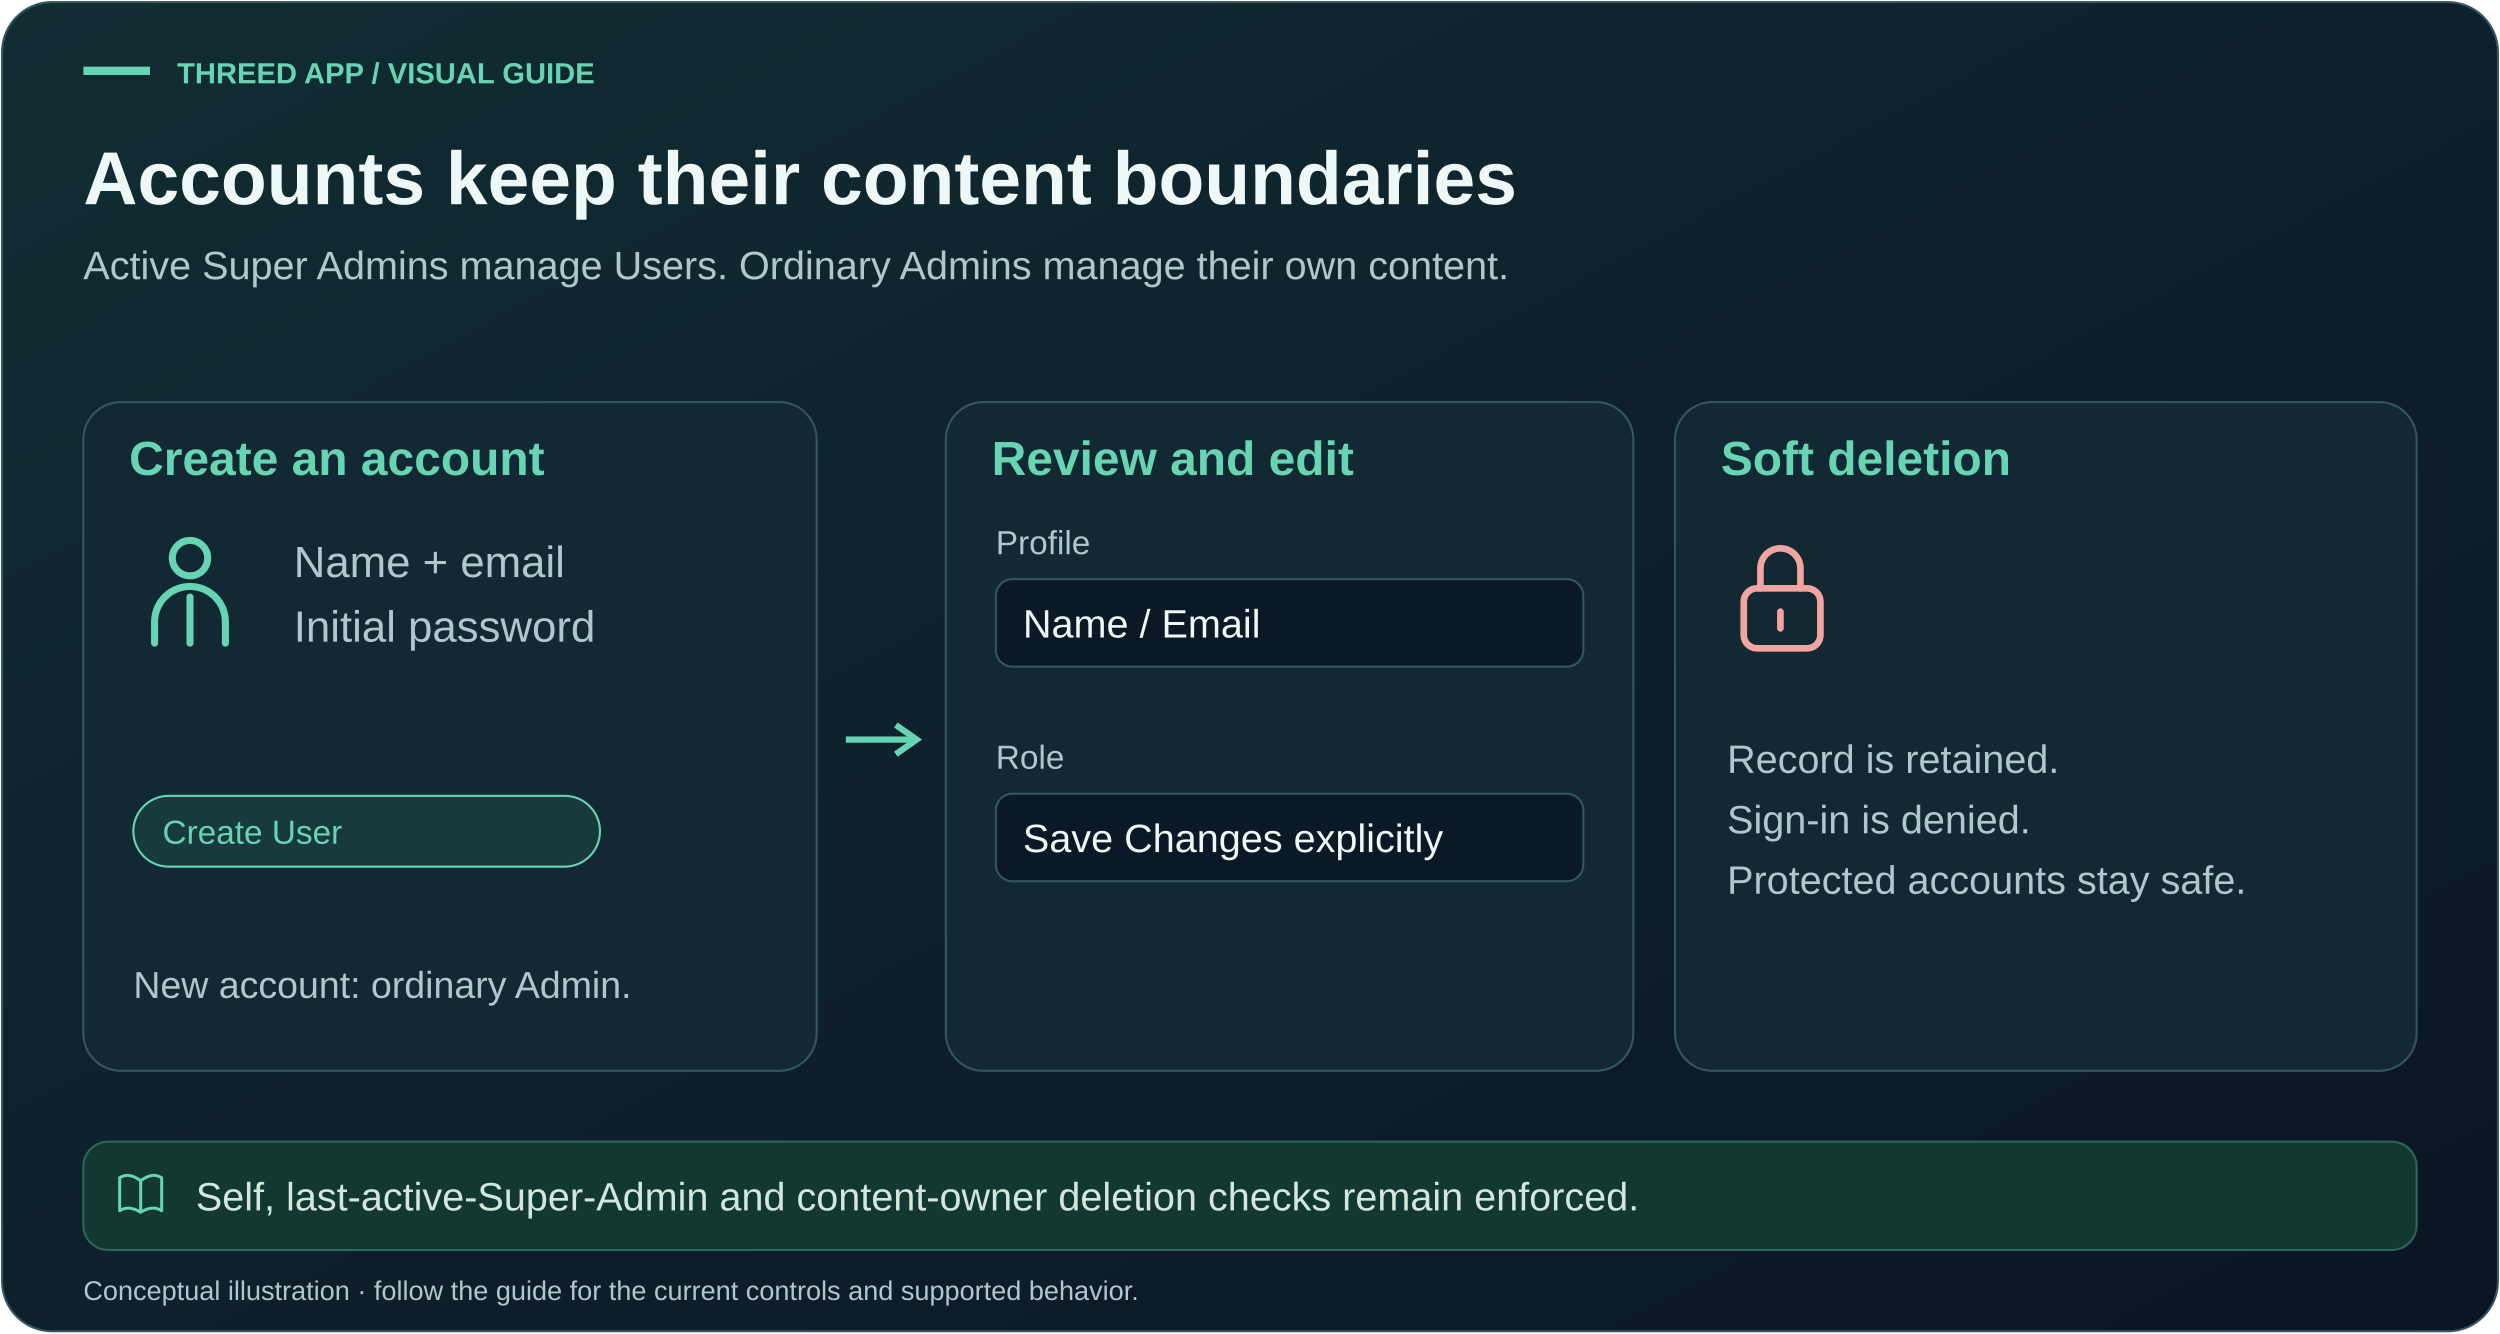
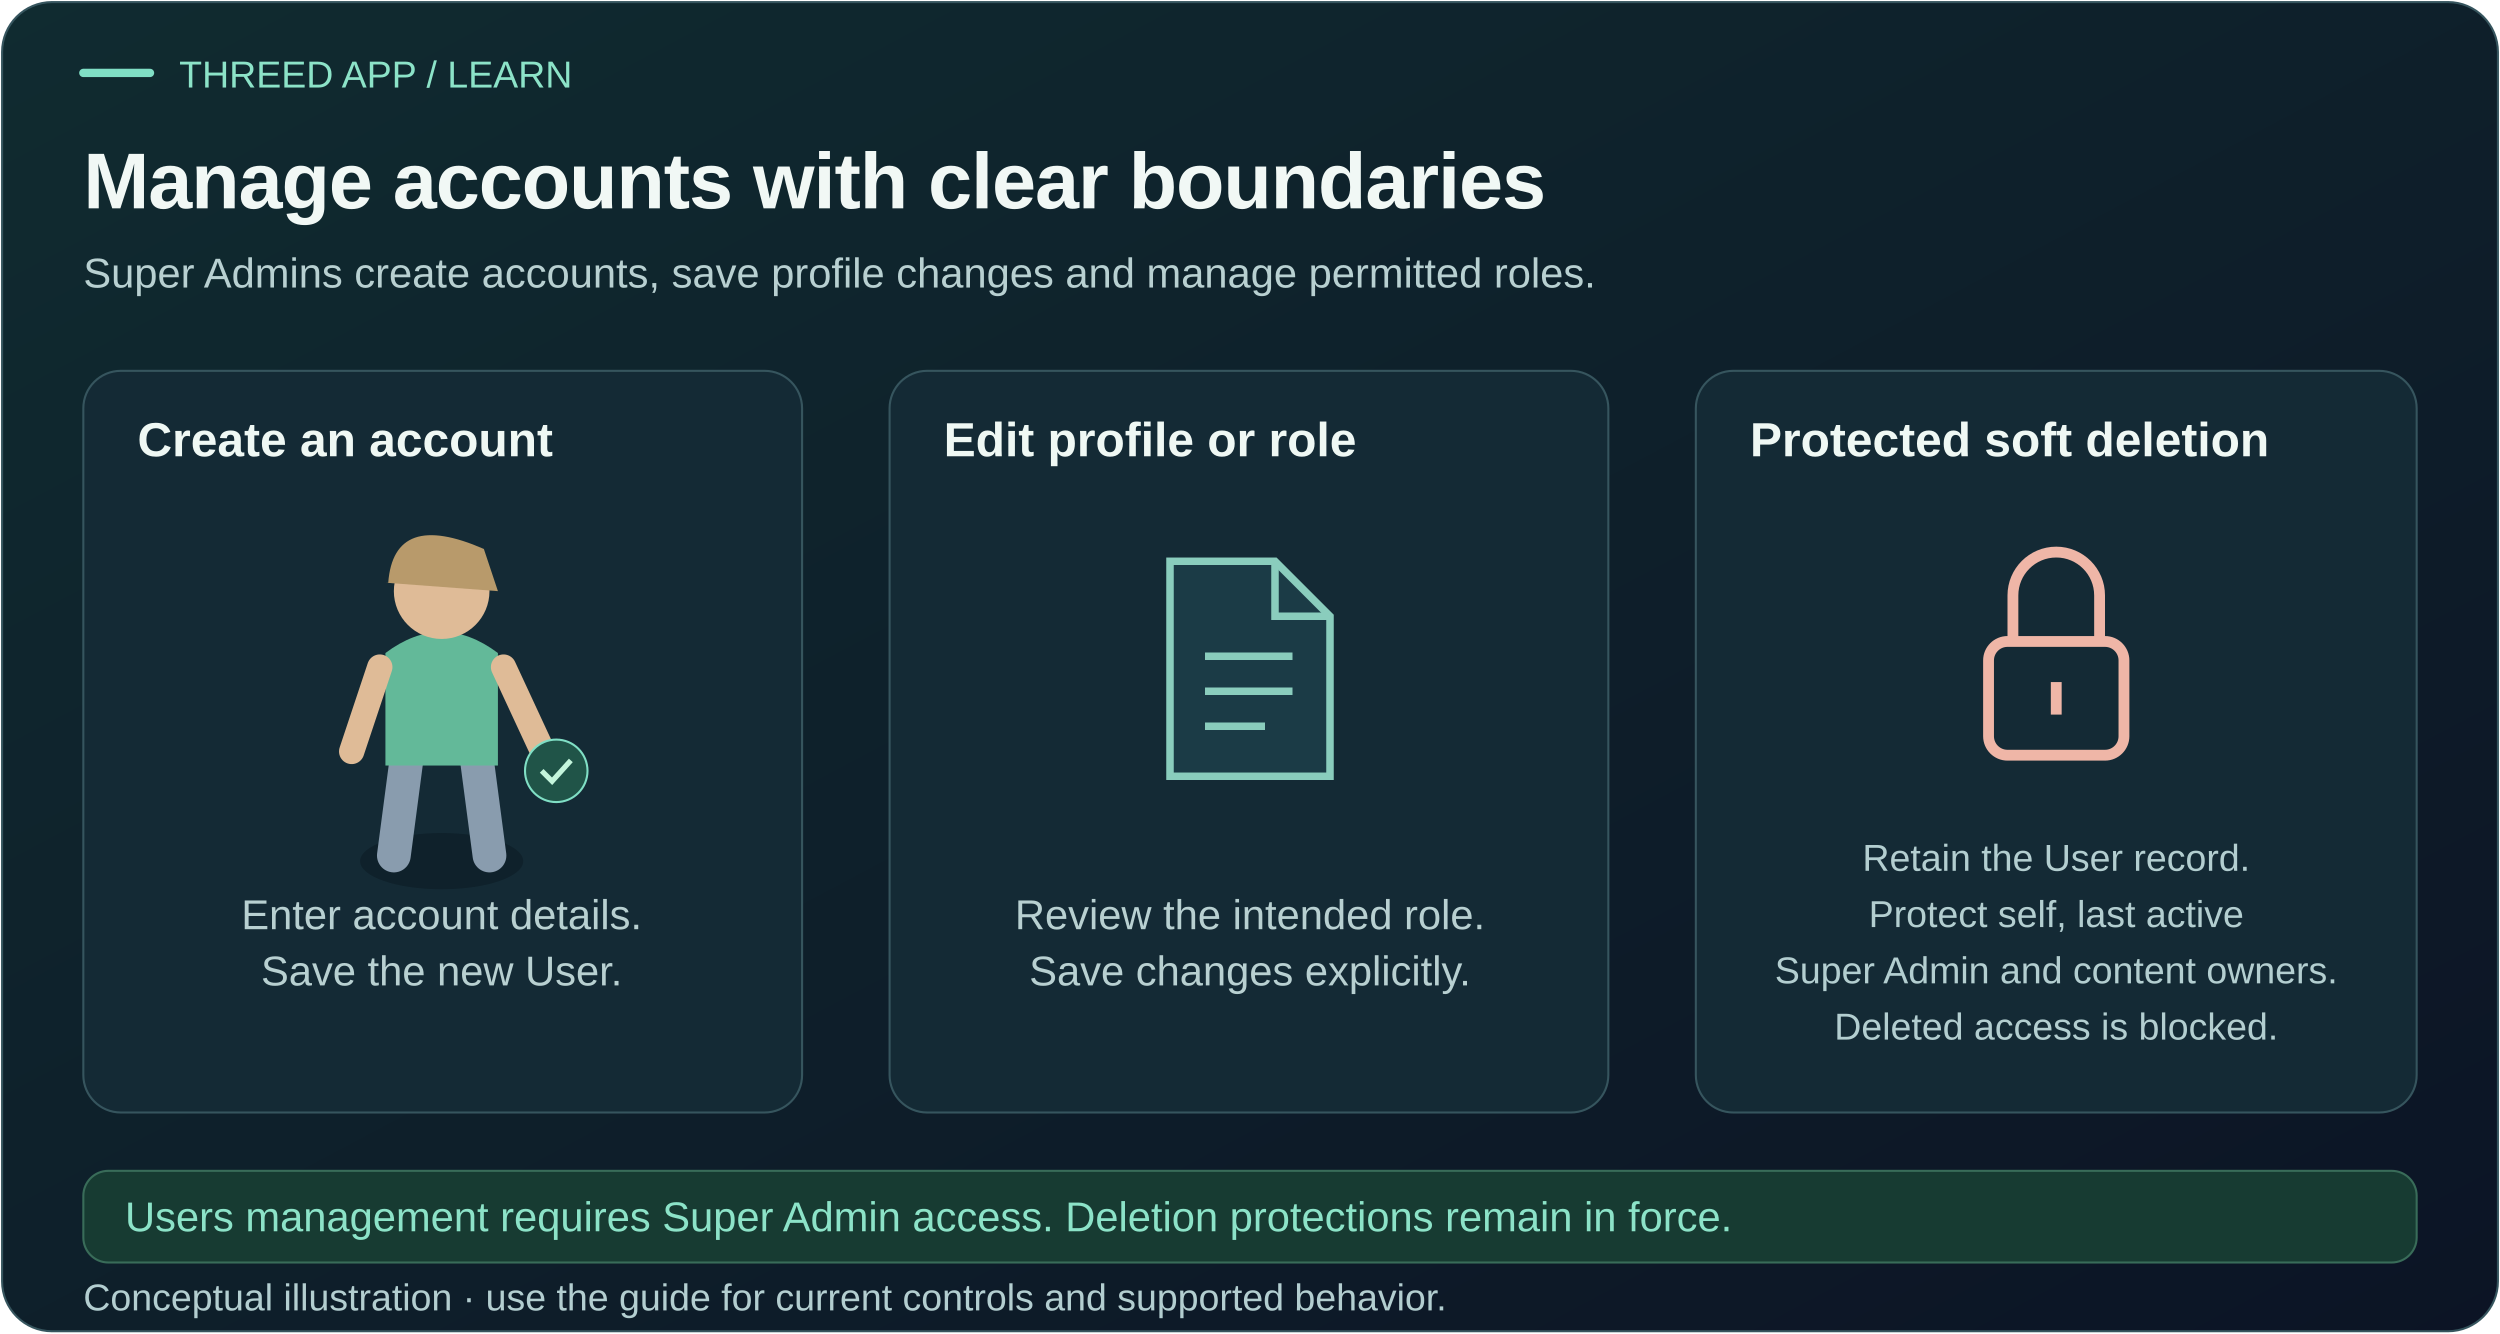
<svg xmlns="http://www.w3.org/2000/svg" width="1200" height="640" viewBox="0 0 1200 640" role="img" aria-labelledby="title description">
  <defs>
-     <linearGradient id="background" x2="1" y2="1">
-       <stop stop-color="#112d32" />
-       <stop offset="1" stop-color="#0b1424" />
+     <linearGradient id="background" x1="0" y1="0" x2="1" y2="1">
+       <stop stop-color="#102b30" />
+       <stop offset="1" stop-color="#0c1425" />
    </linearGradient>
-     <pattern id="grid" width="20" height="20" patternUnits="userSpaceOnUse">
-       <rect width="20" height="20" fill="#102331" />
-       <path d="M20 0H0V20" fill="none" stroke="#244552" stroke-width=".7" />
+     <linearGradient id="project" x1="0" y1="0" x2="0" y2="1">
+       <stop stop-color="#173b3f" />
+       <stop offset="1" stop-color="#11242f" />
+     </linearGradient>
+     <linearGradient id="ground" x1="0" y1="0" x2="1" y2="1">
+       <stop stop-color="#3b8069" />
+       <stop offset="1" stop-color="#205044" />
+     </linearGradient>
+     <pattern id="plan-grid" width="22" height="22" patternUnits="userSpaceOnUse">
+       <path d="M22 0H0V22" fill="none" stroke="#1e3e52" stroke-width="1" />
    </pattern>
+     <pattern id="scene-grid" width="44" height="44" patternUnits="userSpaceOnUse">
+       <path d="M44 0H0V44" fill="none" stroke="#438775" stroke-width="1" opacity=".24" />
+     </pattern>
+     <marker id="arrow" viewBox="0 0 12 12" refX="8" refY="6" markerWidth="7" markerHeight="7" orient="auto-start-reverse">
+       <path d="m3 2 5 4-5 4" fill="none" stroke="#74ddc3" stroke-width="2" stroke-linecap="round" stroke-linejoin="round" />
+     </marker>
+     <g id="tree">
+       <path d="M0 2V38" stroke="#b99569" stroke-width="7" stroke-linecap="round" />
+       <ellipse cx="3" cy="-4" rx="25" ry="29" fill="#68b78b" />
+       <ellipse cx="-9" cy="-12" rx="19" ry="23" fill="#92d39b" />
+       <path d="M0 5V-19M0-2l-10-8M0-8l11-8" fill="none" stroke="#438b65" stroke-width="3" stroke-linecap="round" />
+     </g>
+     <g id="bench">
+       <path d="M-23 7v17m40-22v17" stroke="#99b7b5" stroke-width="5" stroke-linecap="round" />
+       <path d="m-30-3 45-17 16 9-45 18z" fill="#d7af78" />
+       <path d="m-30-3 16 10v7L-30 4z" fill="#9c784e" />
+       <path d="m-27-17 43-16v10l-43 16z" fill="#e4bd88" />
+       <path d="m-25-8-2-17M17-23v-12" fill="none" stroke="#99b7b5" stroke-width="4" />
+     </g>
+     <g id="house">
+       <path d="m-68-4 78 42v76l-78-42z" fill="#d2e4da" />
+       <path d="m10 38 88-47v76l-88 47z" fill="#8fb5ac" />
+       <path d="m-68-4 39-23 39 65z" fill="#e4eee7" />
+       <path d="m-31-29 96-51 45 69-96 51z" fill="#354b60" />
+       <path d="m-76-8 96-51 45-21-96 51z" fill="#547285" />
+       <path d="m-31-29 96-51m-96 51 45 69" fill="none" stroke="#718b99" stroke-width="2" />
+       <path d="m-18 48 18 10v48l-18-10z" fill="#406767" />
+       <path d="m-51 22 23 13v24l-23-13z" fill="#2c686e" stroke="#edf5ed" stroke-width="4" />
+       <path d="m36 39 32-17v28L36 67z" fill="#2c686e" stroke="#dbece2" stroke-width="4" />
+       <path d="m52 30 0 28M36 53l32-17" fill="none" stroke="#dbece2" stroke-width="3" />
+     </g>
+     <g id="plan">
+       <rect x="-139" y="-91" width="278" height="182" rx="8" fill="#102331" stroke="#36576a" />
+       <rect x="-139" y="-91" width="278" height="182" rx="8" fill="url(#plan-grid)" />
+       <path d="M-105-61H105V61H40M-5 61H-105V-61" fill="none" stroke="#d2e7dc" stroke-width="5" />
+       <path d="M-5 61V16a45 45 0 0 1 45 45" fill="none" stroke="#80dfc5" stroke-width="2" />
+       <path d="M30-61H77" stroke="#6ee5ed" stroke-width="7" />
+       <path d="M-105-61H105" stroke="#6ee5ed" stroke-width="3" />
+       <circle cx="-105" cy="-61" r="5" fill="#6ee5ed" />
+       <circle cx="105" cy="-61" r="5" fill="#6ee5ed" />
+     </g>
+     <g id="room">
+       <path d="m-130 40 130-75 130 75-130 75z" fill="#bca47e" stroke="#d2ba95" />
+       <path d="M-130 40V-70L0-145V-35z" fill="#d0e5dc" />
+       <path d="M0-145 130-70V40L0-35z" fill="#8eb5a9" />
+       <path d="m-100-59 59-34v53l-59 34z" fill="#24666b" stroke="#edf8f0" stroke-width="5" />
+       <path d="m-70-76 0 54m-30-10 59-34" fill="none" stroke="#edf8f0" stroke-width="3" />
+       <path d="m74-19 35 20v53L74 34z" fill="#315a59" stroke="#e2eee5" stroke-width="4" />
+       <path d="m-130 40 130 75 130-75" fill="none" stroke="#7be3ce" stroke-width="4" />
+     </g>
+     <g id="map">
+       <rect x="-135" y="-83" width="270" height="166" rx="10" fill="#285345" stroke="#6fae87" />
+       <path d="M-124-70h62v58h-62zm179 18h66v65H55zM-109 36h99v32h-99zM38 42h72v29H38z" fill="#406d50" stroke="#74986a" />
+       <path d="M-127 11H127M10-83V83" stroke="#bda67b" stroke-width="15" />
+       <path d="M-127 11H127M10-83V83" stroke="#e0cba4" stroke-width="2" stroke-dasharray="8 8" />
+       <circle cx="-39" cy="-31" r="14" fill="#77d6bc" stroke="#d3f3e5" stroke-width="2" />
+       <path d="m-47-29 8 16 8-16" fill="#77d6bc" />
+     </g>
+     <g id="person">
+       <ellipse cy="61" rx="29" ry="10" fill="#0b1b24" opacity=".6" />
+       <path d="m-12 21-5 38m29-38 5 38" fill="none" stroke="#899cae" stroke-width="12" stroke-linecap="round" />
+       <path d="M-20-13q20-15 40 0v40h-40z" fill="#63b999" />
+       <path d="m-22-8-10 30m54-30 13 28" fill="none" stroke="#dfbb97" stroke-width="9" stroke-linecap="round" />
+       <circle cy="-35" r="17" fill="#dfbb97" />
+       <path d="M-19-38q2-26 34-12l5 15-40-3z" fill="#b89a6b" />
+     </g>
+     <g id="save" fill="none" stroke="#9de5ca" stroke-width="4" stroke-linejoin="round">
+       <path d="M-34-40h50l18 18v62h-68zM-20-40v24H12v-24M-20 40V7h40v33" />
+     </g>
+     <g id="file">
+       <path d="M-32-43h42l22 22v64h-64z" fill="#1b3b46" stroke="#8acdbd" stroke-width="3" />
+       <path d="M10-43v22h22M-18-5h35M-18 9h35M-18 23H6" fill="none" stroke="#8acdbd" stroke-width="3" />
+     </g>
+     <g id="album">
+       <rect x="-68" y="-68" width="136" height="136" rx="8" fill="#264a4d" stroke="#80c4ad" stroke-width="2" />
+       <circle r="53" fill="#0d202a" stroke="#598b83" stroke-width="3" />
+       <circle r="39" fill="none" stroke="#375a60" />
+       <circle r="28" fill="none" stroke="#375a60" />
+       <circle r="18" fill="#d6b16d" />
+       <circle r="5" fill="#18343b" />
+       <path d="m-60-45 21-15m79 113 20-16" stroke="#80dfc5" stroke-width="3" />
+     </g>
+     <g id="lock" fill="none" stroke="#efb6a7" stroke-width="4" stroke-linejoin="round">
+       <rect x="-25" y="-7" width="50" height="42" rx="7" />
+       <path d="M-16-7v-17a16 16 0 0 1 32 0v17M0 8v12" />
+     </g>
+     <style>
+  text { font-family: "Segoe UI", Arial, sans-serif; }
+  .title { fill: #f1f8f5; font-size: 38px; font-weight: 700; letter-spacing: -.5px; }
+  .heading { fill: #eff8f4; font-size: 23px; font-weight: 600; }
+  .body { fill: #b8d0d1; font-size: 20px; }
+  .small { fill: #b3ced0; font-size: 18px; }
+  .accent { fill: #8ce3c8; }
+  .value { fill: #e8f7ee; font-size: 30px; font-weight: 600; }
+ </style>
  </defs>
-   <g font-family="Segoe UI, Arial, sans-serif">
-     <rect x="1" y="1" width="1198" height="638" rx="24" fill="url(#background)" stroke="#355661" />
-     <path d="M40 34L72 34" fill="none" stroke="#67d4b3" stroke-width="4" />
-     <text x="85" y="40" fill="#67d4b3" font-size="14" font-weight="600">THREED APP / VISUAL GUIDE</text>
-     <text x="40" y="98" fill="#eef8f6" font-size="36" font-weight="700">Accounts keep their content boundaries</text>
-     <text x="40" y="134" fill="#afc8cb" font-size="19" font-weight="400">Active Super Admins manage Users. Ordinary Admins manage their own content.</text>
-     <rect x="40" y="193" width="352" height="321" rx="18" fill="#122832" stroke="#355661" />
-     <text x="62" y="228" fill="#67d4b3" font-size="23" font-weight="600">Create an account</text>
-     <g transform="translate(64 256) scale(1.7)">
-       <g fill="none" stroke="#67d4b3" stroke-width="2" stroke-linecap="round" stroke-linejoin="round">
-         <circle cx="16" cy="7" r="5" />
-         <path d="M6 31v-6a10 10 0 0 1 20 0v6M16 18v13" />
-       </g>
-     </g>
-     <text x="141" y="277" fill="#afc8cb" font-size="21" font-weight="400">Name + email</text>
-     <text x="141" y="308" fill="#afc8cb" font-size="21" font-weight="400">Initial password</text>
-     <rect x="64" y="382" width="224" height="34" rx="17" fill="#183a3c" stroke="#67d4b3" />
-     <text x="78" y="405" fill="#67d4b3" font-size="16" font-weight="400">Create User</text>
-     <text x="64" y="479" fill="#afc8cb" font-size="18" font-weight="400">New account: ordinary Admin.</text>
-     <path d="M406 355L440 355" fill="none" stroke="#67d4b3" stroke-width="3" />
-     <path d="m430 348 10 7-10 7" fill="none" stroke="#67d4b3" stroke-width="3" />
-     <rect x="454" y="193" width="330" height="321" rx="18" fill="#122832" stroke="#355661" />
-     <text x="476" y="228" fill="#67d4b3" font-size="23" font-weight="600">Review and edit</text>
-     <text x="478" y="266" fill="#afc8cb" font-size="16" font-weight="400">Profile</text>
-     <rect x="478" y="278" width="282" height="42" rx="8" fill="#0b1926" stroke="#355661" />
-     <text x="491" y="306" fill="#eef8f6" font-size="19" font-weight="400">Name / Email</text>
-     <text x="478" y="369" fill="#afc8cb" font-size="16" font-weight="400">Role</text>
-     <rect x="478" y="381" width="282" height="42" rx="8" fill="#0b1926" stroke="#355661" />
-     <text x="491" y="409" fill="#eef8f6" font-size="19" font-weight="400">Save Changes explicitly</text>
-     <rect x="804" y="193" width="356" height="321" rx="18" fill="#122832" stroke="#355661" />
-     <text x="826" y="228" fill="#67d4b3" font-size="23" font-weight="600">Soft deletion</text>
-     <g transform="translate(829 260) scale(1.6)">
-       <g fill="none" stroke="#f2a5a0" stroke-width="2" stroke-linecap="round" stroke-linejoin="round">
-         <rect x="5" y="14" width="23" height="18" rx="4" />
-         <path d="M10 14V8a6 6 0 0 1 12 0v6M16 21v5" />
-       </g>
-     </g>
-     <text x="829" y="371" fill="#afc8cb" font-size="19" font-weight="400">Record is retained.</text>
-     <text x="829" y="400" fill="#afc8cb" font-size="19" font-weight="400">Sign-in is denied.</text>
-     <text x="829" y="429" fill="#afc8cb" font-size="19" font-weight="400">Protected accounts stay safe.</text>
-     <rect x="40" y="548" width="1120" height="52" rx="12" fill="#123831" stroke="#2d6557" />
-     <g transform="translate(56 561) scale(0.72)">
-       <g fill="none" stroke="#67d4b3" stroke-width="2" stroke-linecap="round" stroke-linejoin="round">
-         <path d="M16 8Q8 2 2 6v22q6-4 14 1 8-5 14-1V6q-6-4-14 2v21" />
-       </g>
-     </g>
-     <text x="94" y="581" fill="#d2e8df" font-size="19" font-weight="400">Self, last-active-Super-Admin and content-owner deletion checks remain enforced.</text>
-     <text x="40" y="624" fill="#afc8cb" font-size="13" font-weight="400">Conceptual illustration · follow the guide for the current controls and supported behavior.</text>
+   <rect x="1" y="1" width="1198" height="638" rx="24" fill="url(#background)" stroke="#36555e" />
+   <path d="M40 35h32" stroke="#80dfc5" stroke-width="4" stroke-linecap="round" />
+   <text x="86" y="42" class="small accent" text-anchor="start">THREED APP / LEARN</text>
+   <text x="40" y="100" class="title" text-anchor="start">Manage accounts with clear boundaries</text>
+   <text x="40" y="138" class="body" text-anchor="start">Super Admins create accounts, save profile changes and manage permitted roles.</text>
+   <rect x="40" y="178" width="345" height="356" rx="18" fill="#142a35" stroke="#36555e" />
+   <text x="66" y="219" class="heading" text-anchor="start">Create an account</text>
+   <g transform="translate(212 331) scale(1.35)">
+     <use href="#person" />
  </g>
+   <circle cx="267" cy="370" r="15" fill="#205448" stroke="#80dfc5" />
+   <path d="m260 370 5 5 9-10" fill="none" stroke="#c4f5dc" stroke-width="2.5" />
+   <text x="212" y="446" class="body" text-anchor="middle">Enter account details.</text>
+   <text x="212" y="473" class="body" text-anchor="middle">Save the new User.</text>
+   <rect x="427" y="178" width="345" height="356" rx="18" fill="#142a35" stroke="#36555e" />
+   <text x="453" y="219" class="heading" text-anchor="start">Edit profile or role</text>
+   <g transform="translate(600 321) scale(1.2)">
+     <use href="#file" />
+   </g>
+   <text x="600" y="446" class="body" text-anchor="middle">Review the intended role.</text>
+   <text x="600" y="473" class="body" text-anchor="middle">Save changes explicitly.</text>
+   <rect x="814" y="178" width="346" height="356" rx="18" fill="#142a35" stroke="#36555e" />
+   <text x="840" y="219" class="heading" text-anchor="start">Protected soft deletion</text>
+   <g transform="translate(987 317) scale(1.3)">
+     <use href="#lock" />
+   </g>
+   <text x="987" y="418" class="small" text-anchor="middle">Retain the User record.</text>
+   <text x="987" y="445" class="small" text-anchor="middle">Protect self, last active</text>
+   <text x="987" y="472" class="small" text-anchor="middle">Super Admin and content owners.</text>
+   <text x="987" y="499" class="small" text-anchor="middle">Deleted access is blocked.</text>
+   <rect x="40" y="562" width="1120" height="44" rx="12" fill="#173b32" stroke="#396c59" />
+   <text x="60" y="591" class="body accent" text-anchor="start">Users management requires Super Admin access. Deletion protections remain in force.</text>
+   <text x="40" y="629" class="small" text-anchor="start">Conceptual illustration · use the guide for current controls and supported behavior.</text>
</svg>
